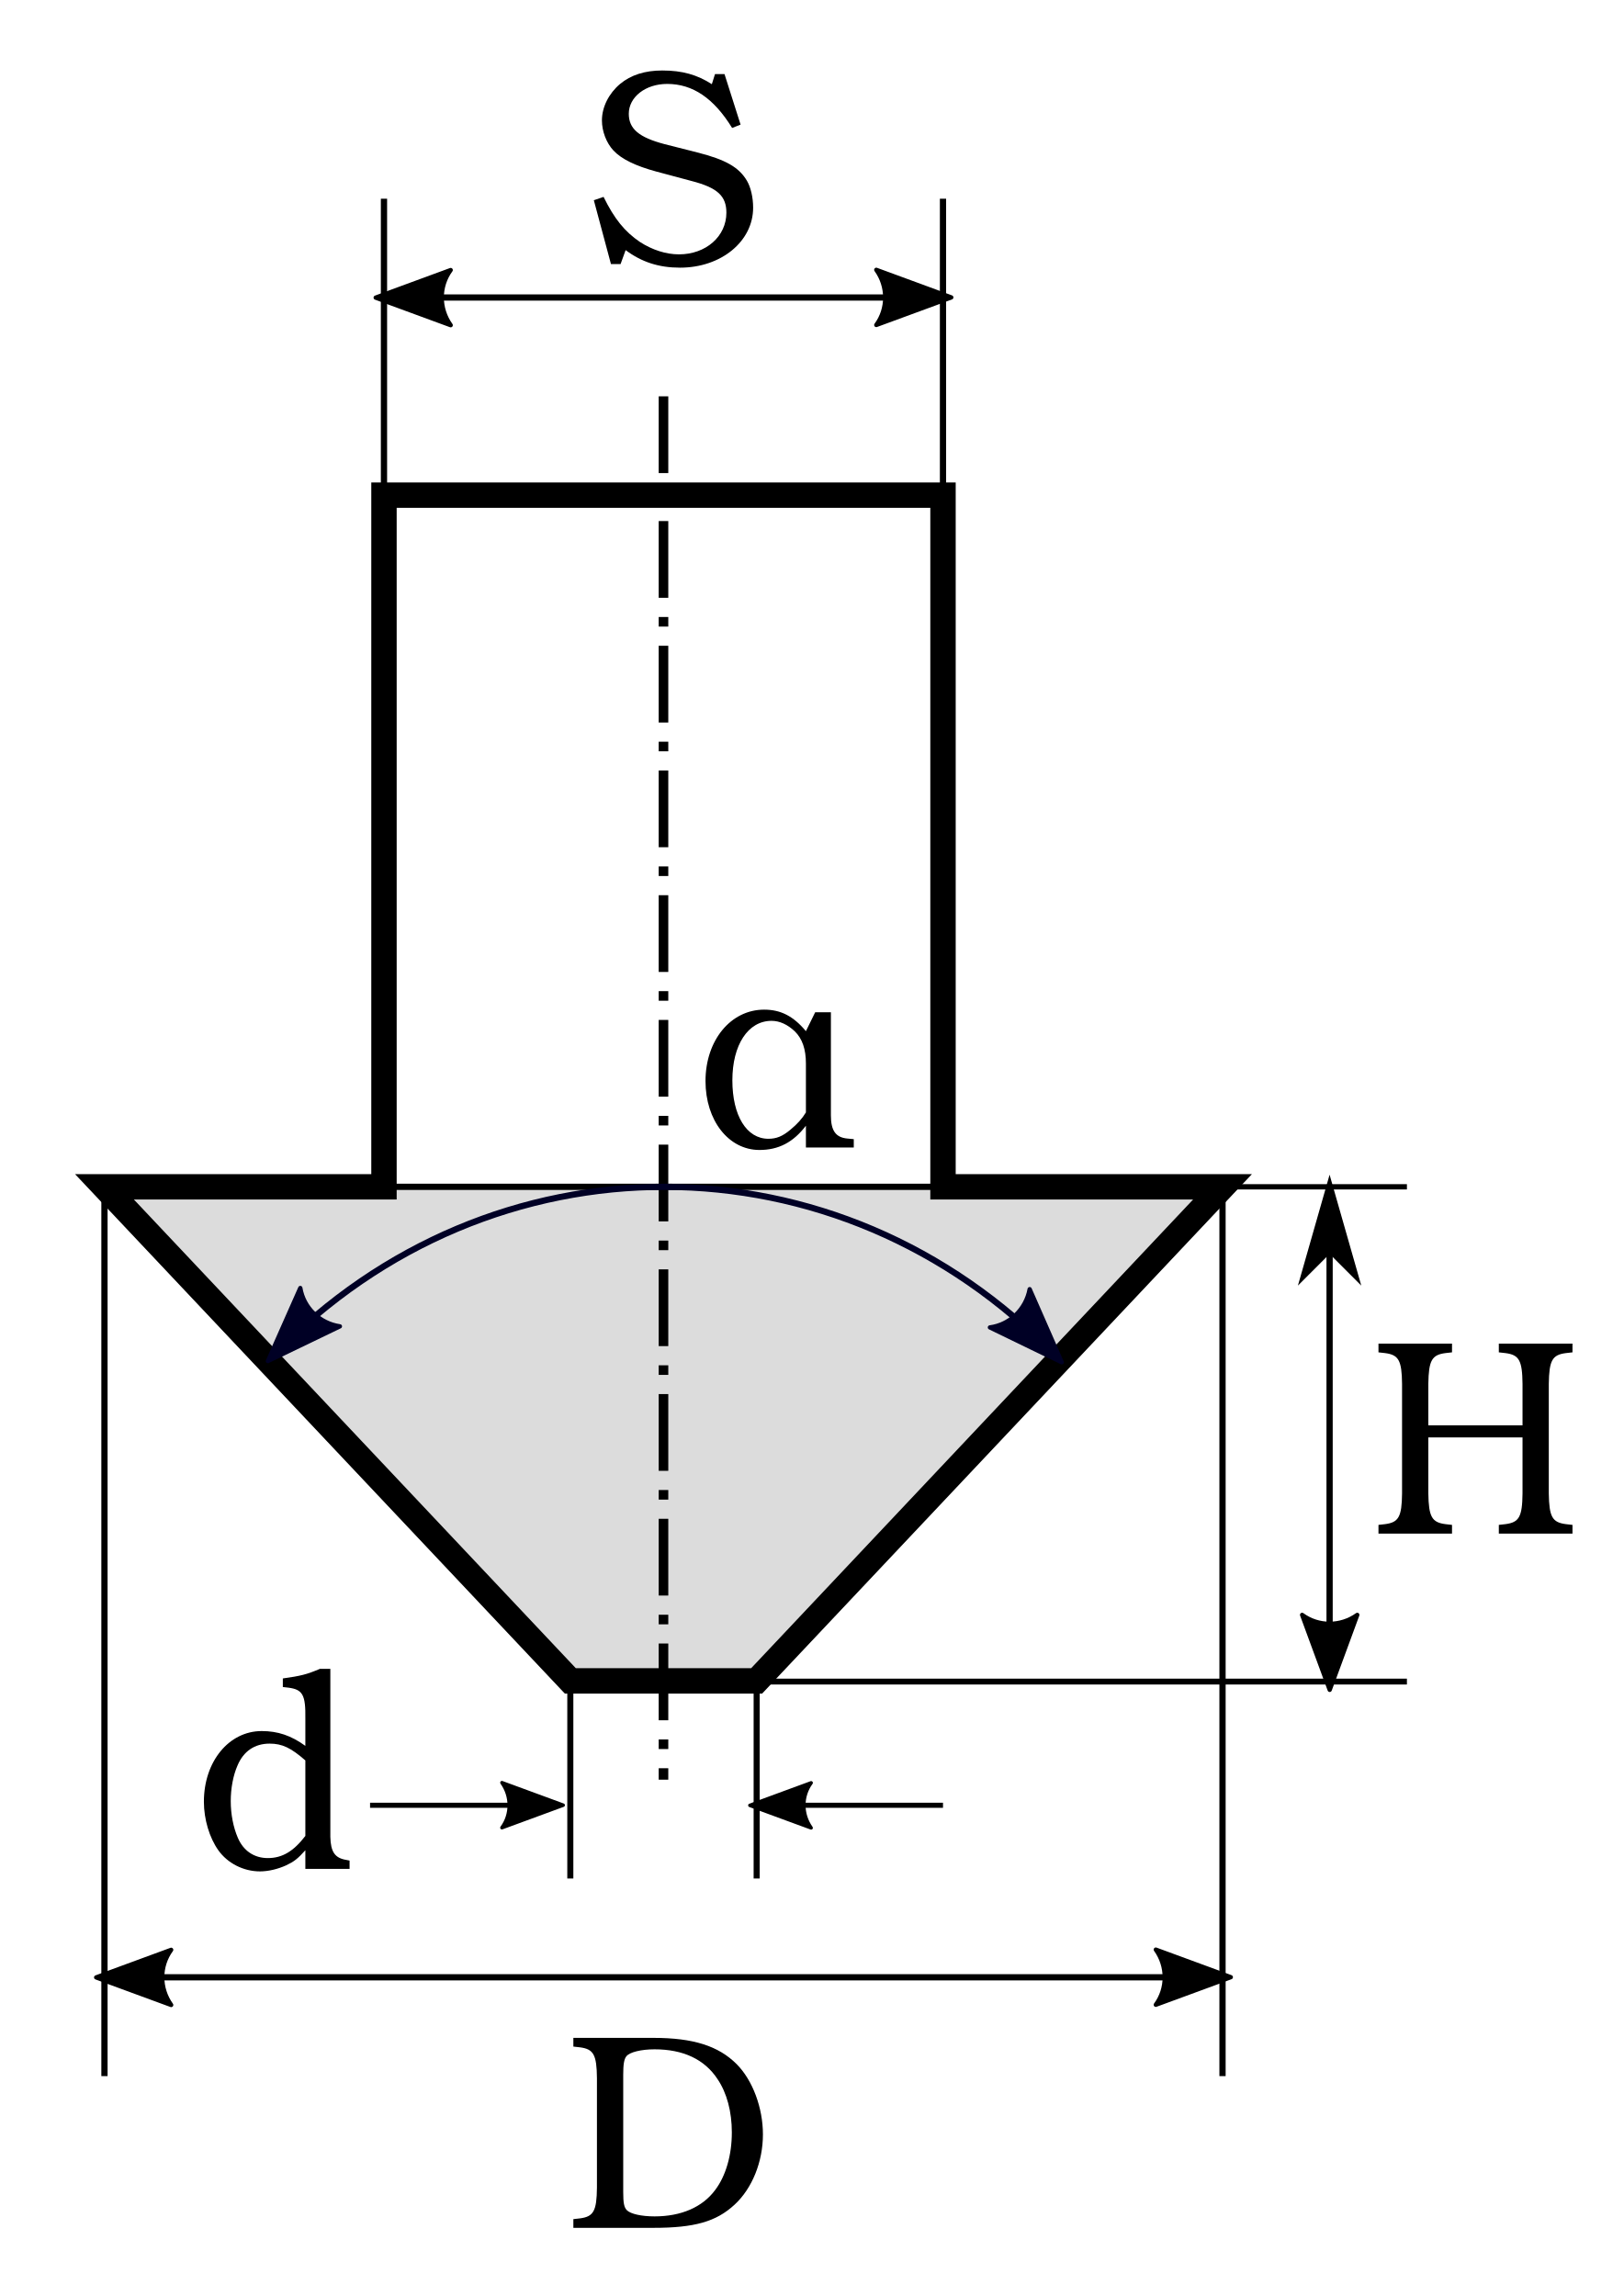
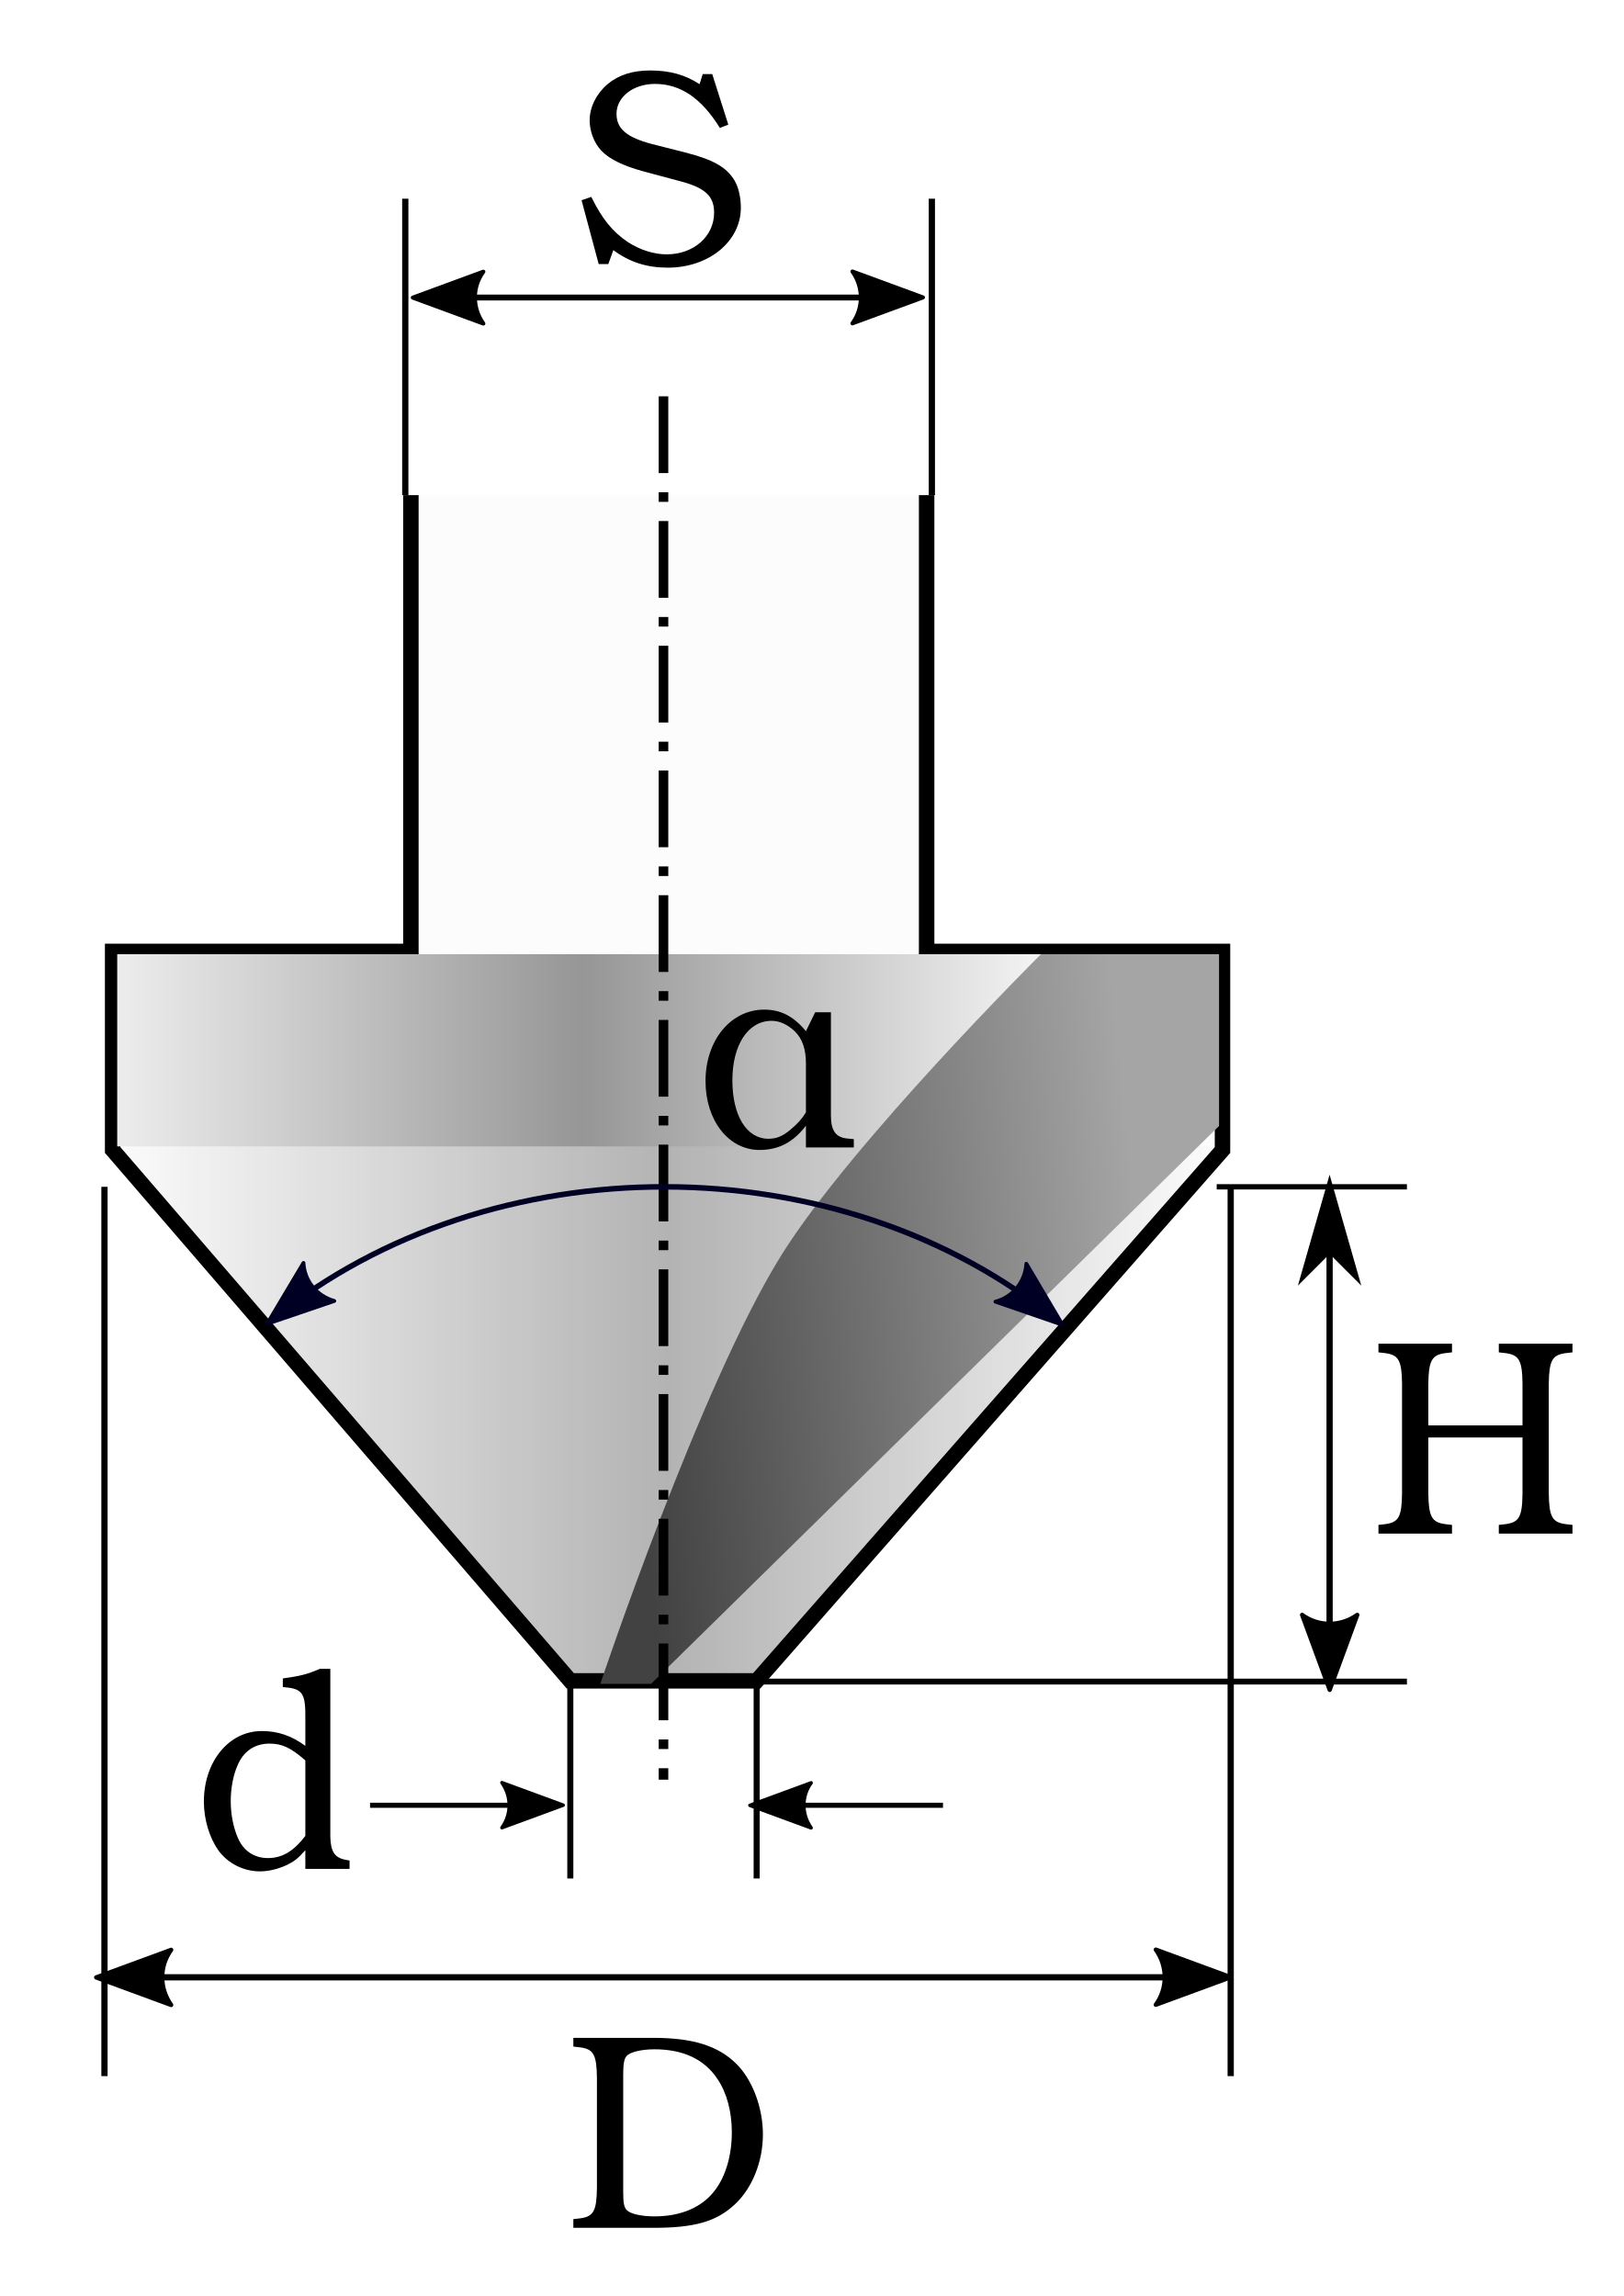
- <svg xmlns="http://www.w3.org/2000/svg" id="svg8" version="1.1" viewBox="0 0 210 297" height="297mm" width="210mm">
+ <svg xmlns="http://www.w3.org/2000/svg" xmlns:xlink="http://www.w3.org/1999/xlink" id="svg8" version="1.1" viewBox="0 0 210 297" height="297mm" width="210mm" xml:space="preserve">
  <defs id="defs2">
+     <linearGradient id="linearGradient36360">
+       <stop style="stop-color:#ffffff;stop-opacity:1;" offset="0" id="stop36356" />
+       <stop style="stop-color:#adadad;stop-opacity:1;" offset="0.5" id="stop38296" />
+       <stop style="stop-color:#ffffff;stop-opacity:1;" offset="1" id="stop36358" />
+     </linearGradient>
+     <linearGradient id="linearGradient16058">
+       <stop style="stop-color:#424242;stop-opacity:1;" offset="0" id="stop16054" />
+       <stop style="stop-color:#a5a5a5;stop-opacity:1;" offset="1" id="stop16056" />
+     </linearGradient>
+     <linearGradient id="linearGradient2248">
+       <stop style="stop-color:#ededed;stop-opacity:1;" offset="0" id="stop2244" />
+       <stop style="stop-color:#969696;stop-opacity:1;" offset="0.5" id="stop12188" />
+       <stop style="stop-color:#f5f5f5;stop-opacity:1;" offset="1" id="stop2246" />
+     </linearGradient>
    <marker orient="auto" refY="0" refX="0" id="marker7593" style="overflow:visible">
      <path id="path7591" style="fill:#000000;fill-opacity:1;fill-rule:evenodd;stroke:#000000;stroke-width:0.625;stroke-linejoin:round;stroke-opacity:1" d="M 8.719,4.034 -2.207,0.016 8.719,-4.002 c -1.745,2.372 -1.735,5.617 -6e-7,8.035 z" transform="matrix(1.1,0,0,1.1,1.1,0)" />
    </marker>
    <marker style="overflow:visible" id="marker4880" refX="0" refY="0" orient="auto">
      <path transform="matrix(-1.1,0,0,-1.1,-1.1,0)" d="M 8.719,4.034 -2.207,0.016 8.719,-4.002 c -1.745,2.372 -1.735,5.617 -6e-7,8.035 z" style="fill:#000000;fill-opacity:1;fill-rule:evenodd;stroke:#000000;stroke-width:0.625;stroke-linejoin:round;stroke-opacity:1" id="path4878" />
    </marker>
    <marker style="overflow:visible" id="marker4732" refX="0" refY="0" orient="auto">
      <path transform="matrix(1.1,0,0,1.1,1.1,0)" d="M 8.719,4.034 -2.207,0.016 8.719,-4.002 c -1.745,2.372 -1.735,5.617 -6e-7,8.035 z" style="fill:#000000;fill-opacity:1;fill-rule:evenodd;stroke:#000000;stroke-width:0.625;stroke-linejoin:round;stroke-opacity:1" id="path4730" />
    </marker>
    <marker orient="auto" refY="0" refX="0" id="marker4584" style="overflow:visible">
      <path id="path4582" style="fill:#000000;fill-opacity:1;fill-rule:evenodd;stroke:#000000;stroke-width:0.625;stroke-linejoin:round;stroke-opacity:1" d="M 8.719,4.034 -2.207,0.016 8.719,-4.002 c -1.745,2.372 -1.735,5.617 -6e-7,8.035 z" transform="matrix(-1.1,0,0,-1.1,-1.1,0)" />
    </marker>
    <marker style="overflow:visible" id="marker4328" refX="0" refY="0" orient="auto">
      <path transform="matrix(-1.1,0,0,-1.1,-1.1,0)" d="M 8.719,4.034 -2.207,0.016 8.719,-4.002 c -1.745,2.372 -1.735,5.617 -6e-7,8.035 z" style="fill:#000000;fill-opacity:1;fill-rule:evenodd;stroke:#000000;stroke-width:0.625;stroke-linejoin:round;stroke-opacity:1" id="path4326" />
    </marker>
    <marker orient="auto" refY="0" refX="0" id="marker4186" style="overflow:visible">
      <path id="path4184" style="fill:#000000;fill-opacity:1;fill-rule:evenodd;stroke:#000000;stroke-width:0.625;stroke-linejoin:round;stroke-opacity:1" d="M 8.719,4.034 -2.207,0.016 8.719,-4.002 c -1.745,2.372 -1.735,5.617 -6e-7,8.035 z" transform="matrix(1.1,0,0,1.1,1.1,0)" />
    </marker>
    <marker style="overflow:visible" id="marker3948" refX="0" refY="0" orient="auto">
      <path transform="matrix(1.1,0,0,1.1,1.1,0)" d="M 8.719,4.034 -2.207,0.016 8.719,-4.002 c -1.745,2.372 -1.735,5.617 -6e-7,8.035 z" style="fill:#000000;fill-opacity:1;fill-rule:evenodd;stroke:#000000;stroke-width:0.625;stroke-linejoin:round;stroke-opacity:1" id="path3946" />
    </marker>
    <marker style="overflow:visible" id="Arrow2Lend" refX="0" refY="0" orient="auto">
      <path transform="matrix(-1.1,0,0,-1.1,-1.1,0)" d="M 8.719,4.034 -2.207,0.016 8.719,-4.002 c -1.745,2.372 -1.735,5.617 -6e-7,8.035 z" style="fill:#000025;fill-opacity:1;fill-rule:evenodd;stroke:#000025;stroke-width:0.625;stroke-linejoin:round;stroke-opacity:1" id="path920" />
    </marker>
    <marker style="overflow:visible" id="Arrow2Lstart" refX="0" refY="0" orient="auto">
      <path transform="matrix(1.1,0,0,1.1,1.1,0)" d="M 8.719,4.034 -2.207,0.016 8.719,-4.002 c -1.745,2.372 -1.735,5.617 -6e-7,8.035 z" style="fill:#000025;fill-opacity:1;fill-rule:evenodd;stroke:#000025;stroke-width:0.625;stroke-linejoin:round;stroke-opacity:1" id="path917" />
    </marker>
    <marker style="overflow:visible" id="marker7497" refX="0" refY="0" orient="auto">
      <path transform="scale(-0.6)" d="M 8.719,4.034 -2.207,0.016 8.719,-4.002 c -1.745,2.372 -1.735,5.617 -6e-7,8.035 z" style="fill:#000025;fill-opacity:1;fill-rule:evenodd;stroke:#000025;stroke-width:0.625;stroke-linejoin:round;stroke-opacity:1" id="path7495" />
    </marker>
    <marker style="overflow:visible" id="marker7379" refX="0" refY="0" orient="auto">
      <path transform="matrix(0.4,0,0,0.4,4,0)" style="fill:#000025;fill-opacity:1;fill-rule:evenodd;stroke:#000025;stroke-width:1pt;stroke-opacity:1" d="M 0,0 5,-5 -12.5,0 5,5 Z" id="path7377" />
    </marker>
    <marker orient="auto" refY="0" refX="0" id="marker5480" style="overflow:visible">
      <path id="path5478" style="fill:#000000;fill-opacity:1;fill-rule:evenodd;stroke:#000000;stroke-width:0.625;stroke-linejoin:round;stroke-opacity:1" d="M 8.719,4.034 -2.207,0.016 8.719,-4.002 c -1.745,2.372 -1.735,5.617 -6e-7,8.035 z" transform="scale(-0.6)" />
    </marker>
    <marker orient="auto" refY="0" refX="0" id="marker5470" style="overflow:visible">
      <path id="path5468" style="fill:#000000;fill-opacity:1;fill-rule:evenodd;stroke:#000000;stroke-width:0.625;stroke-linejoin:round;stroke-opacity:1" d="M 8.719,4.034 -2.207,0.016 8.719,-4.002 c -1.745,2.372 -1.735,5.617 -6e-7,8.035 z" transform="scale(-0.6)" />
    </marker>
    <marker orient="auto" refY="0" refX="0" id="marker5220" style="overflow:visible">
      <path id="path5218" d="M 0,0 5,-5 -12.5,0 5,5 Z" style="fill:#000000;fill-opacity:1;fill-rule:evenodd;stroke:#000000;stroke-width:1pt;stroke-opacity:1" transform="matrix(0.4,0,0,0.4,4,0)" />
    </marker>
    <marker orient="auto" refY="0" refX="0" id="marker5210" style="overflow:visible">
      <path id="path5208" d="M 0,0 5,-5 -12.5,0 5,5 Z" style="fill:#000000;fill-opacity:1;fill-rule:evenodd;stroke:#000000;stroke-width:1pt;stroke-opacity:1" transform="matrix(0.4,0,0,0.4,4,0)" />
    </marker>
    <marker orient="auto" refY="0" refX="0" id="marker5072" style="overflow:visible">
      <path id="path5070" d="M 0,0 5,-5 -12.5,0 5,5 Z" style="fill:#000000;fill-opacity:1;fill-rule:evenodd;stroke:#000000;stroke-width:1pt;stroke-opacity:1" transform="matrix(-0.8,0,0,-0.8,-10,0)" />
    </marker>
    <marker orient="auto" refY="0" refX="0" id="marker5014" style="overflow:visible">
      <path id="path5012" d="M 0,0 5,-5 -12.5,0 5,5 Z" style="fill:#000000;fill-opacity:1;fill-rule:evenodd;stroke:#000000;stroke-width:1pt;stroke-opacity:1" transform="matrix(-0.8,0,0,-0.8,-10,0)" />
    </marker>
    <marker orient="auto" refY="0" refX="0" id="marker4968" style="overflow:visible">
      <path id="path4966" d="M 0,0 5,-5 -12.5,0 5,5 Z" style="fill:#000000;fill-opacity:1;fill-rule:evenodd;stroke:#000000;stroke-width:1pt;stroke-opacity:1" transform="matrix(-0.8,0,0,-0.8,-10,0)" />
    </marker>
    <marker orient="auto" refY="0" refX="0" id="marker4884" style="overflow:visible">
      <path id="path4882" d="M 0,0 5,-5 -12.5,0 5,5 Z" style="fill:#000000;fill-opacity:1;fill-rule:evenodd;stroke:#000000;stroke-width:1pt;stroke-opacity:1" transform="matrix(0.8,0,0,0.8,10,0)" />
    </marker>
    <marker orient="auto" refY="0" refX="0" id="marker4856" style="overflow:visible">
      <path id="path4854" d="M 0,0 5,-5 -12.5,0 5,5 Z" style="fill:#000000;fill-opacity:1;fill-rule:evenodd;stroke:#000000;stroke-width:1pt;stroke-opacity:1" transform="matrix(0.8,0,0,0.8,10,0)" />
    </marker>
    <marker orient="auto" refY="0" refX="0" id="marker4834" style="overflow:visible">
      <path id="path4832" d="M 0,0 5,-5 -12.5,0 5,5 Z" style="fill:#000000;fill-opacity:1;fill-rule:evenodd;stroke:#000000;stroke-width:1pt;stroke-opacity:1" transform="matrix(0.8,0,0,0.8,10,0)" />
    </marker>
    <marker orient="auto" refY="0" refX="0" id="marker5220-5" style="overflow:visible">
      <path id="path5218-3" d="M 0,0 5,-5 -12.5,0 5,5 Z" style="fill:#000000;fill-opacity:1;fill-rule:evenodd;stroke:#000000;stroke-width:1pt;stroke-opacity:1" transform="matrix(0.4,0,0,0.4,4,0)" />
    </marker>
    <marker orient="auto" refY="0" refX="0" id="marker5480-5" style="overflow:visible">
      <path id="path5478-7" style="fill:#000000;fill-opacity:1;fill-rule:evenodd;stroke:#000000;stroke-width:0.625;stroke-linejoin:round;stroke-opacity:1" d="M 8.719,4.034 -2.207,0.016 8.719,-4.002 c -1.745,2.372 -1.735,5.617 -6e-7,8.035 z" transform="scale(-0.6)" />
    </marker>
+     <linearGradient xlink:href="#linearGradient2248" id="linearGradient2250" x1="15.027" y1="135.524" x2="135.744" y2="135.524" gradientUnits="userSpaceOnUse" gradientTransform="matrix(1,0,0,1.028091,0,-3.467288)" />
+     <linearGradient xlink:href="#linearGradient16058" id="linearGradient16060" x1="79.855" y1="162.6" x2="146.842" y2="155.669" gradientUnits="userSpaceOnUse" gradientTransform="matrix(1.000836,0,0,1.00646,-0.06491583,-1.407004)" />
+     <linearGradient xlink:href="#linearGradient36360" id="linearGradient36362" x1="17.011" y1="-6.225" x2="161.613" y2="-6.225" gradientUnits="userSpaceOnUse" gradientTransform="translate(-2.971504,189.0542)" />
  </defs>
-   <g transform="translate(-2.971504,189.0542)" id="layer1">
-     <path id="path3652" d="M 16.482,-35.533 H 161.084 l -60.251,63.909 H 76.733 Z" style="fill:#000000;fill-opacity:0.137;stroke:#000000;stroke-width:0.807;stroke-linecap:butt;stroke-linejoin:miter;stroke-miterlimit:4;stroke-dasharray:none;stroke-opacity:1" />
-     <path id="path4520" d="m 52.633,-125.005 v 89.472 H 16.482 l 60.251,63.909 h 24.1 l 60.251,-63.909 h -36.15 v -89.472 z" style="fill:none;stroke:#000000;stroke-width:3.284px;stroke-linecap:butt;stroke-linejoin:miter;stroke-opacity:1" />
-     <path id="path4526" d="M 88.783,-137.787 V 41.157" style="fill:none;stroke:#000000;stroke-width:1.241;stroke-linecap:butt;stroke-linejoin:miter;stroke-miterlimit:4;stroke-dasharray:9.928, 2.482, 1.241, 2.482;stroke-dashoffset:0;stroke-opacity:1" />
-     <path id="path4528" d="m 52.633,-125.005 v -38.345" style="fill:none;stroke:#000000;stroke-width:0.807;stroke-linecap:butt;stroke-linejoin:miter;stroke-miterlimit:4;stroke-dasharray:none;stroke-opacity:1" />
-     <path id="path4530" d="m 124.933,-125.005 v -38.345" style="fill:none;stroke:#000000;stroke-width:0.807;stroke-linecap:butt;stroke-linejoin:miter;stroke-miterlimit:4;stroke-dasharray:none;stroke-opacity:1" />
-     <g transform="matrix(12.05013,0,0,12.78171,4.431989,-176.1321)" id="g7053">
-       <path style="fill:none;stroke:#000000;stroke-width:0.065;stroke-linecap:butt;stroke-linejoin:miter;stroke-miterlimit:4;stroke-dasharray:none;stroke-opacity:1" d="m 8,16 v 2" id="path4536" />
-     </g>
-     <path id="path4538" d="M 161.084,79.502 V -35.533" style="fill:none;stroke:#000000;stroke-width:0.807;stroke-linecap:butt;stroke-linejoin:miter;stroke-miterlimit:4;stroke-dasharray:none;stroke-opacity:1" />
-     <path id="path4542" d="M 52.633,-150.569 H 124.933" style="fill:none;stroke:#000000;stroke-width:0.807;stroke-linecap:butt;stroke-linejoin:miter;stroke-miterlimit:4;stroke-dasharray:none;stroke-opacity:1;marker-start:url(#marker4186);marker-end:url(#marker4584)" />
-     <path id="path4546" d="m 100.833,44.467 v 0 h 24.1" style="fill:none;stroke:#000000;stroke-width:0.659;stroke-linecap:butt;stroke-linejoin:miter;stroke-miterlimit:4;stroke-dasharray:none;stroke-opacity:1;marker-start:url(#marker4732)" />
-     <path id="path4548" d="M 16.482,66.72 H 161.084" style="fill:none;stroke:#000000;stroke-width:0.807;stroke-linecap:butt;stroke-linejoin:miter;stroke-miterlimit:4;stroke-dasharray:none;stroke-opacity:1;marker-start:url(#marker3948);marker-end:url(#marker4328)" />
-     <text transform="scale(0.9709603,1.029908)" id="text5680" y="-150.398" x="81.177" style="font-style:normal;font-variant:normal;font-weight:normal;font-stretch:normal;font-size:35.025px;line-height:1.25;font-family:'URW Bookman L';-inkscape-font-specification:'URW Bookman L, Normal';font-variant-ligatures:normal;font-variant-caps:normal;font-variant-numeric:normal;font-feature-settings:normal;text-align:start;letter-spacing:0px;word-spacing:0px;writing-mode:lr-tb;text-anchor:start;fill:#000000;fill-opacity:1;stroke:none;stroke-width:3.284" xml:space="preserve">
-       <tspan style="font-style:normal;font-variant:normal;font-weight:normal;font-stretch:normal;font-size:35.025px;font-family:'URW Bookman L';-inkscape-font-specification:'URW Bookman L, Normal';font-variant-ligatures:normal;font-variant-caps:normal;font-variant-numeric:normal;font-feature-settings:normal;text-align:start;writing-mode:lr-tb;text-anchor:start;stroke-width:3.284" y="-150.398" x="81.177" id="tspan5678">S</tspan>
-     </text>
-     <text transform="scale(0.9709603,1.029908)" id="text5692" y="96.25" x="78.34" style="font-style:normal;font-variant:normal;font-weight:normal;font-stretch:normal;font-size:35.025px;line-height:1.25;font-family:'URW Bookman L';-inkscape-font-specification:'URW Bookman L, Normal';font-variant-ligatures:normal;font-variant-caps:normal;font-variant-numeric:normal;font-feature-settings:normal;text-align:start;letter-spacing:0px;word-spacing:0px;writing-mode:lr-tb;text-anchor:start;fill:#000000;fill-opacity:1;stroke:none;stroke-width:3.284" xml:space="preserve">
-       <tspan style="font-style:normal;font-variant:normal;font-weight:normal;font-stretch:normal;font-size:35.025px;font-family:'URW Bookman L';-inkscape-font-specification:'URW Bookman L, Normal';font-variant-ligatures:normal;font-variant-caps:normal;font-variant-numeric:normal;font-feature-settings:normal;text-align:start;writing-mode:lr-tb;text-anchor:start;stroke-width:3.284" y="96.25" x="78.34" id="tspan5690">D</tspan>
-     </text>
-     <path transform="matrix(-0.00747619,-0.9999721,0.9999646,-0.00841146,0,0)" d="M 13.451,38.457 A 76.689,72.377 0 0 1 12.422,139.638" id="path5698" style="fill:none;fill-opacity:1;stroke:#000025;stroke-width:0.807;stroke-miterlimit:4;stroke-dasharray:none;stroke-dashoffset:0;stroke-opacity:1;marker-start:url(#Arrow2Lstart);marker-end:url(#Arrow2Lend)" />
-     <text transform="scale(0.9709603,1.029908)" id="text5688-7" y="-39.443" x="95.739" style="font-style:normal;font-variant:normal;font-weight:normal;font-stretch:normal;font-size:35.025px;line-height:1.25;font-family:'URW Bookman L';-inkscape-font-specification:'URW Bookman L, Normal';font-variant-ligatures:normal;font-variant-caps:normal;font-variant-numeric:normal;font-feature-settings:normal;text-align:start;letter-spacing:0px;word-spacing:0px;writing-mode:lr-tb;text-anchor:start;fill:#000000;fill-opacity:1;stroke:none;stroke-width:3.284" xml:space="preserve">
-       <tspan style="stroke-width:3.284" y="-39.443" x="95.739" id="tspan5718">α</tspan>
-     </text>
-     <text transform="scale(0.9709603,1.029908)" id="text5692-8" y="51.168" x="28.921" style="font-style:normal;font-variant:normal;font-weight:normal;font-stretch:normal;font-size:35.025px;line-height:1.25;font-family:'URW Bookman L';-inkscape-font-specification:'URW Bookman L, Normal';font-variant-ligatures:normal;font-variant-caps:normal;font-variant-numeric:normal;font-feature-settings:normal;text-align:start;letter-spacing:0px;word-spacing:0px;writing-mode:lr-tb;text-anchor:start;fill:#000000;fill-opacity:1;stroke:none;stroke-width:3.284" xml:space="preserve">
-       <tspan style="stroke-width:3.284" y="51.168" x="28.921" id="tspan10475">d</tspan>
-     </text>
-     <path id="path4546-7" d="m 50.833,44.467 v 0 h 24.1" style="fill:none;stroke:#000000;stroke-width:0.659;stroke-linecap:butt;stroke-linejoin:miter;stroke-miterlimit:4;stroke-dasharray:none;stroke-opacity:1;marker-end:url(#marker4880)" />
-     <g id="g7053-6" transform="matrix(12.05013,0,0,12.78171,-19.66828,-176.1321)">
-       <path style="fill:none;stroke:#000000;stroke-width:0.065;stroke-linecap:butt;stroke-linejoin:miter;stroke-miterlimit:4;stroke-dasharray:none;stroke-opacity:1" d="m 8,16 v 2" id="path4536-1" />
-     </g>
-     <path id="path4538-8" d="M 16.482,79.502 V -35.533" style="fill:none;stroke:#000000;stroke-width:0.807;stroke-linecap:butt;stroke-linejoin:miter;stroke-miterlimit:4;stroke-dasharray:none;stroke-opacity:1" />
-     <path id="path4548-6" d="m 160.332,-35.533 24.602,0" style="fill:none;stroke:#000000;stroke-width:0.686;stroke-linecap:butt;stroke-linejoin:miter;stroke-miterlimit:4;stroke-dasharray:none;stroke-opacity:1" />
-     <path id="path4548-6-8" d="m 100.933,28.467 84,0" style="fill:none;stroke:#000000;stroke-width:0.758;stroke-linecap:butt;stroke-linejoin:miter;stroke-miterlimit:4;stroke-dasharray:none;stroke-opacity:1" />
-     <path id="path4538-7" d="m 174.933,28.467 0,-64" style="fill:none;stroke:#000000;stroke-width:0.807;stroke-linecap:butt;stroke-linejoin:miter;stroke-miterlimit:4;stroke-dasharray:none;stroke-opacity:1;marker-start:url(#marker7593);marker-end:url(#marker5072)" />
-     <text transform="scale(0.9709603,1.029908)" id="text5692-9" y="9.055" x="185.582" style="font-style:normal;font-variant:normal;font-weight:normal;font-stretch:normal;font-size:35.025px;line-height:1.25;font-family:'URW Bookman L';-inkscape-font-specification:'URW Bookman L, Normal';font-variant-ligatures:normal;font-variant-caps:normal;font-variant-numeric:normal;font-feature-settings:normal;text-align:start;letter-spacing:0px;word-spacing:0px;writing-mode:lr-tb;text-anchor:start;fill:#000000;fill-opacity:1;stroke:none;stroke-width:3.284" xml:space="preserve">
-       <tspan y="9.055" x="185.582" id="tspan7855">H</tspan>
-     </text>
+   <path id="path3652" d="M 14.04,148.229 H 158.641 L 97.862,217.429 H 73.761 Z" style="fill:url(#linearGradient36362);fill-opacity:1;stroke:none;stroke-width:2;stroke-linecap:butt;stroke-linejoin:miter;stroke-miterlimit:4;stroke-dasharray:none;stroke-opacity:1" />
+   <path id="path4520" d="m 53.141,64.049 v 59.023 H 14.569 v 25.686 l 59.192,68.671 h 24.1 l 43.57,-49.659 16.68,-19.012 V 123.072 H 119.845 V 64.049" style="fill:#e4e4e4;fill-opacity:0.111;stroke:#000000;stroke-width:2;stroke-linecap:butt;stroke-linejoin:miter;stroke-dasharray:none;stroke-opacity:1" />
+   <path style="fill:url(#linearGradient2250);fill-opacity:1;stroke:none;stroke-width:0.268px;stroke-linecap:butt;stroke-linejoin:miter;stroke-opacity:1" d="m 15.16,148.294 h 97.907 l 22.375,-24.861 H 15.16 Z" id="path1389" />
+   <path style="fill:url(#linearGradient16060);fill-opacity:1;stroke:none;stroke-width:0.266px;stroke-linecap:butt;stroke-linejoin:miter;stroke-opacity:1" d="m 77.639,217.818 c 0,0 12.923,-38.611 23.403,-55.432 9.087,-14.586 33.589,-38.954 33.589,-38.954 h 23.032 v 22.219 L 84.205,217.818 Z" id="path1249" />
+   <path id="path4526" d="M 85.811,51.267 V 230.211" style="fill:none;stroke:#000000;stroke-width:1.241;stroke-linecap:butt;stroke-linejoin:miter;stroke-miterlimit:4;stroke-dasharray:9.928, 2.482, 1.241, 2.482;stroke-dashoffset:0;stroke-opacity:1" />
+   <path id="path4528" d="M 52.417,64.049 V 25.704" style="fill:none;stroke:#000000;stroke-width:0.807;stroke-linecap:butt;stroke-linejoin:miter;stroke-miterlimit:4;stroke-dasharray:none;stroke-opacity:1" />
+   <path id="path4530" d="M 120.521,64.049 V 25.704" style="fill:none;stroke:#000000;stroke-width:0.807;stroke-linecap:butt;stroke-linejoin:miter;stroke-miterlimit:4;stroke-dasharray:none;stroke-opacity:1" />
+   <g transform="matrix(12.05013,0,0,12.78171,1.460485,12.9221)" id="g7053">
+     <path style="fill:none;stroke:#000000;stroke-width:0.065;stroke-linecap:butt;stroke-linejoin:miter;stroke-miterlimit:4;stroke-dasharray:none;stroke-opacity:1" d="m 8,16 v 2" id="path4536" />
  </g>
+   <path id="path4538" d="M 159.171,268.556 V 153.521" style="fill:none;stroke:#000000;stroke-width:0.807;stroke-linecap:butt;stroke-linejoin:miter;stroke-miterlimit:4;stroke-dasharray:none;stroke-opacity:1" />
+   <path id="path4542" d="M 54.398,38.486 H 118.363" style="fill:none;stroke:#000000;stroke-width:0.759;stroke-linecap:butt;stroke-linejoin:miter;stroke-miterlimit:4;stroke-dasharray:none;stroke-opacity:1;marker-start:url(#marker4186);marker-end:url(#marker4584)" />
+   <path id="path4546" d="m 97.862,233.521 v 0 h 24.1" style="fill:none;stroke:#000000;stroke-width:0.659;stroke-linecap:butt;stroke-linejoin:miter;stroke-miterlimit:4;stroke-dasharray:none;stroke-opacity:1;marker-start:url(#marker4732)" />
+   <path id="path4548" d="M 13.511,255.775 H 158.112" style="fill:none;stroke:#000000;stroke-width:0.807;stroke-linecap:butt;stroke-linejoin:miter;stroke-miterlimit:4;stroke-dasharray:none;stroke-opacity:1;marker-start:url(#marker3948);marker-end:url(#marker4328)" />
+   <text transform="scale(0.9709603,1.029908)" id="text5680" y="33.166" x="76.482" style="font-style:normal;font-variant:normal;font-weight:normal;font-stretch:normal;font-size:35.025px;line-height:1.25;font-family:'URW Bookman L';-inkscape-font-specification:'URW Bookman L, Normal';font-variant-ligatures:normal;font-variant-caps:normal;font-variant-numeric:normal;font-feature-settings:normal;text-align:start;letter-spacing:0px;word-spacing:0px;writing-mode:lr-tb;text-anchor:start;fill:#000000;fill-opacity:1;stroke:none;stroke-width:3.284" xml:space="preserve">
+     <tspan style="font-style:normal;font-variant:normal;font-weight:normal;font-stretch:normal;font-size:35.025px;font-family:'URW Bookman L';-inkscape-font-specification:'URW Bookman L, Normal';font-variant-ligatures:normal;font-variant-caps:normal;font-variant-numeric:normal;font-feature-settings:normal;text-align:start;writing-mode:lr-tb;text-anchor:start;stroke-width:3.284" y="33.166" x="76.482" id="tspan5678">S</tspan>
+   </text>
+   <text transform="scale(0.9709603,1.029908)" id="text5692" y="279.814" x="75.279" style="font-style:normal;font-variant:normal;font-weight:normal;font-stretch:normal;font-size:35.025px;line-height:1.25;font-family:'URW Bookman L';-inkscape-font-specification:'URW Bookman L, Normal';font-variant-ligatures:normal;font-variant-caps:normal;font-variant-numeric:normal;font-feature-settings:normal;text-align:start;letter-spacing:0px;word-spacing:0px;writing-mode:lr-tb;text-anchor:start;fill:#000000;fill-opacity:1;stroke:none;stroke-width:3.284" xml:space="preserve">
+     <tspan style="font-style:normal;font-variant:normal;font-weight:normal;font-stretch:normal;font-size:35.025px;font-family:'URW Bookman L';-inkscape-font-specification:'URW Bookman L, Normal';font-variant-ligatures:normal;font-variant-caps:normal;font-variant-numeric:normal;font-feature-settings:normal;text-align:start;writing-mode:lr-tb;text-anchor:start;stroke-width:3.284" y="279.814" x="75.279" id="tspan5690">D</tspan>
+   </text>
+   <path d="m 35.288,170.636 a 60.314,72.514 89.997 0 1 101.377,0.14" id="path5698" style="fill:none;fill-opacity:1;stroke:#000025;stroke-width:0.716;stroke-miterlimit:4;stroke-dasharray:none;stroke-dashoffset:0;stroke-opacity:1;marker-start:url(#Arrow2Lstart);marker-end:url(#Arrow2Lend)" />
+   <text transform="scale(0.9709603,1.029908)" id="text5688-7" y="144.121" x="92.678" style="font-style:normal;font-variant:normal;font-weight:normal;font-stretch:normal;font-size:35.025px;line-height:1.25;font-family:'URW Bookman L';-inkscape-font-specification:'URW Bookman L, Normal';font-variant-ligatures:normal;font-variant-caps:normal;font-variant-numeric:normal;font-feature-settings:normal;text-align:start;letter-spacing:0px;word-spacing:0px;writing-mode:lr-tb;text-anchor:start;fill:#000000;fill-opacity:1;stroke:none;stroke-width:3.284" xml:space="preserve">
+     <tspan style="stroke-width:3.284" y="144.121" x="92.678" id="tspan5718">α</tspan>
+   </text>
+   <text transform="scale(0.9709603,1.029908)" id="text5692-8" y="234.732" x="25.861" style="font-style:normal;font-variant:normal;font-weight:normal;font-stretch:normal;font-size:35.025px;line-height:1.25;font-family:'URW Bookman L';-inkscape-font-specification:'URW Bookman L, Normal';font-variant-ligatures:normal;font-variant-caps:normal;font-variant-numeric:normal;font-feature-settings:normal;text-align:start;letter-spacing:0px;word-spacing:0px;writing-mode:lr-tb;text-anchor:start;fill:#000000;fill-opacity:1;stroke:none;stroke-width:3.284" xml:space="preserve">
+     <tspan style="stroke-width:3.284" y="234.732" x="25.861" id="tspan10475">d</tspan>
+   </text>
+   <path id="path4546-7" d="m 47.862,233.521 v 0 H 71.962" style="fill:none;stroke:#000000;stroke-width:0.659;stroke-linecap:butt;stroke-linejoin:miter;stroke-miterlimit:4;stroke-dasharray:none;stroke-opacity:1;marker-end:url(#marker4880)" />
+   <g id="g7053-6" transform="matrix(12.05013,0,0,12.78171,-22.63979,12.9221)">
+     <path style="fill:none;stroke:#000000;stroke-width:0.065;stroke-linecap:butt;stroke-linejoin:miter;stroke-miterlimit:4;stroke-dasharray:none;stroke-opacity:1" d="m 8,16 v 2" id="path4536-1" />
+   </g>
+   <path id="path4538-8" d="M 13.511,268.556 V 153.521" style="fill:none;stroke:#000000;stroke-width:0.807;stroke-linecap:butt;stroke-linejoin:miter;stroke-miterlimit:4;stroke-dasharray:none;stroke-opacity:1" />
+   <path id="path4548-6" d="m 157.36,153.521 h 24.602" style="fill:none;stroke:#000000;stroke-width:0.686;stroke-linecap:butt;stroke-linejoin:miter;stroke-miterlimit:4;stroke-dasharray:none;stroke-opacity:1" />
+   <path id="path4548-6-8" d="M 97.962,217.521 H 181.962" style="fill:none;stroke:#000000;stroke-width:0.758;stroke-linecap:butt;stroke-linejoin:miter;stroke-miterlimit:4;stroke-dasharray:none;stroke-opacity:1" />
+   <path id="path4538-7" d="m 171.962,217.521 v -64" style="fill:none;stroke:#000000;stroke-width:0.807;stroke-linecap:butt;stroke-linejoin:miter;stroke-miterlimit:4;stroke-dasharray:none;stroke-opacity:1;marker-start:url(#marker7593);marker-end:url(#marker5072)" />
+   <text transform="scale(0.9709603,1.029908)" id="text5692-9" y="192.62" x="182.521" style="font-style:normal;font-variant:normal;font-weight:normal;font-stretch:normal;font-size:35.025px;line-height:1.25;font-family:'URW Bookman L';-inkscape-font-specification:'URW Bookman L, Normal';font-variant-ligatures:normal;font-variant-caps:normal;font-variant-numeric:normal;font-feature-settings:normal;text-align:start;letter-spacing:0px;word-spacing:0px;writing-mode:lr-tb;text-anchor:start;fill:#000000;fill-opacity:1;stroke:none;stroke-width:3.284" xml:space="preserve">
+     <tspan y="192.62" x="182.521" id="tspan7855">H</tspan>
+   </text>
</svg>
